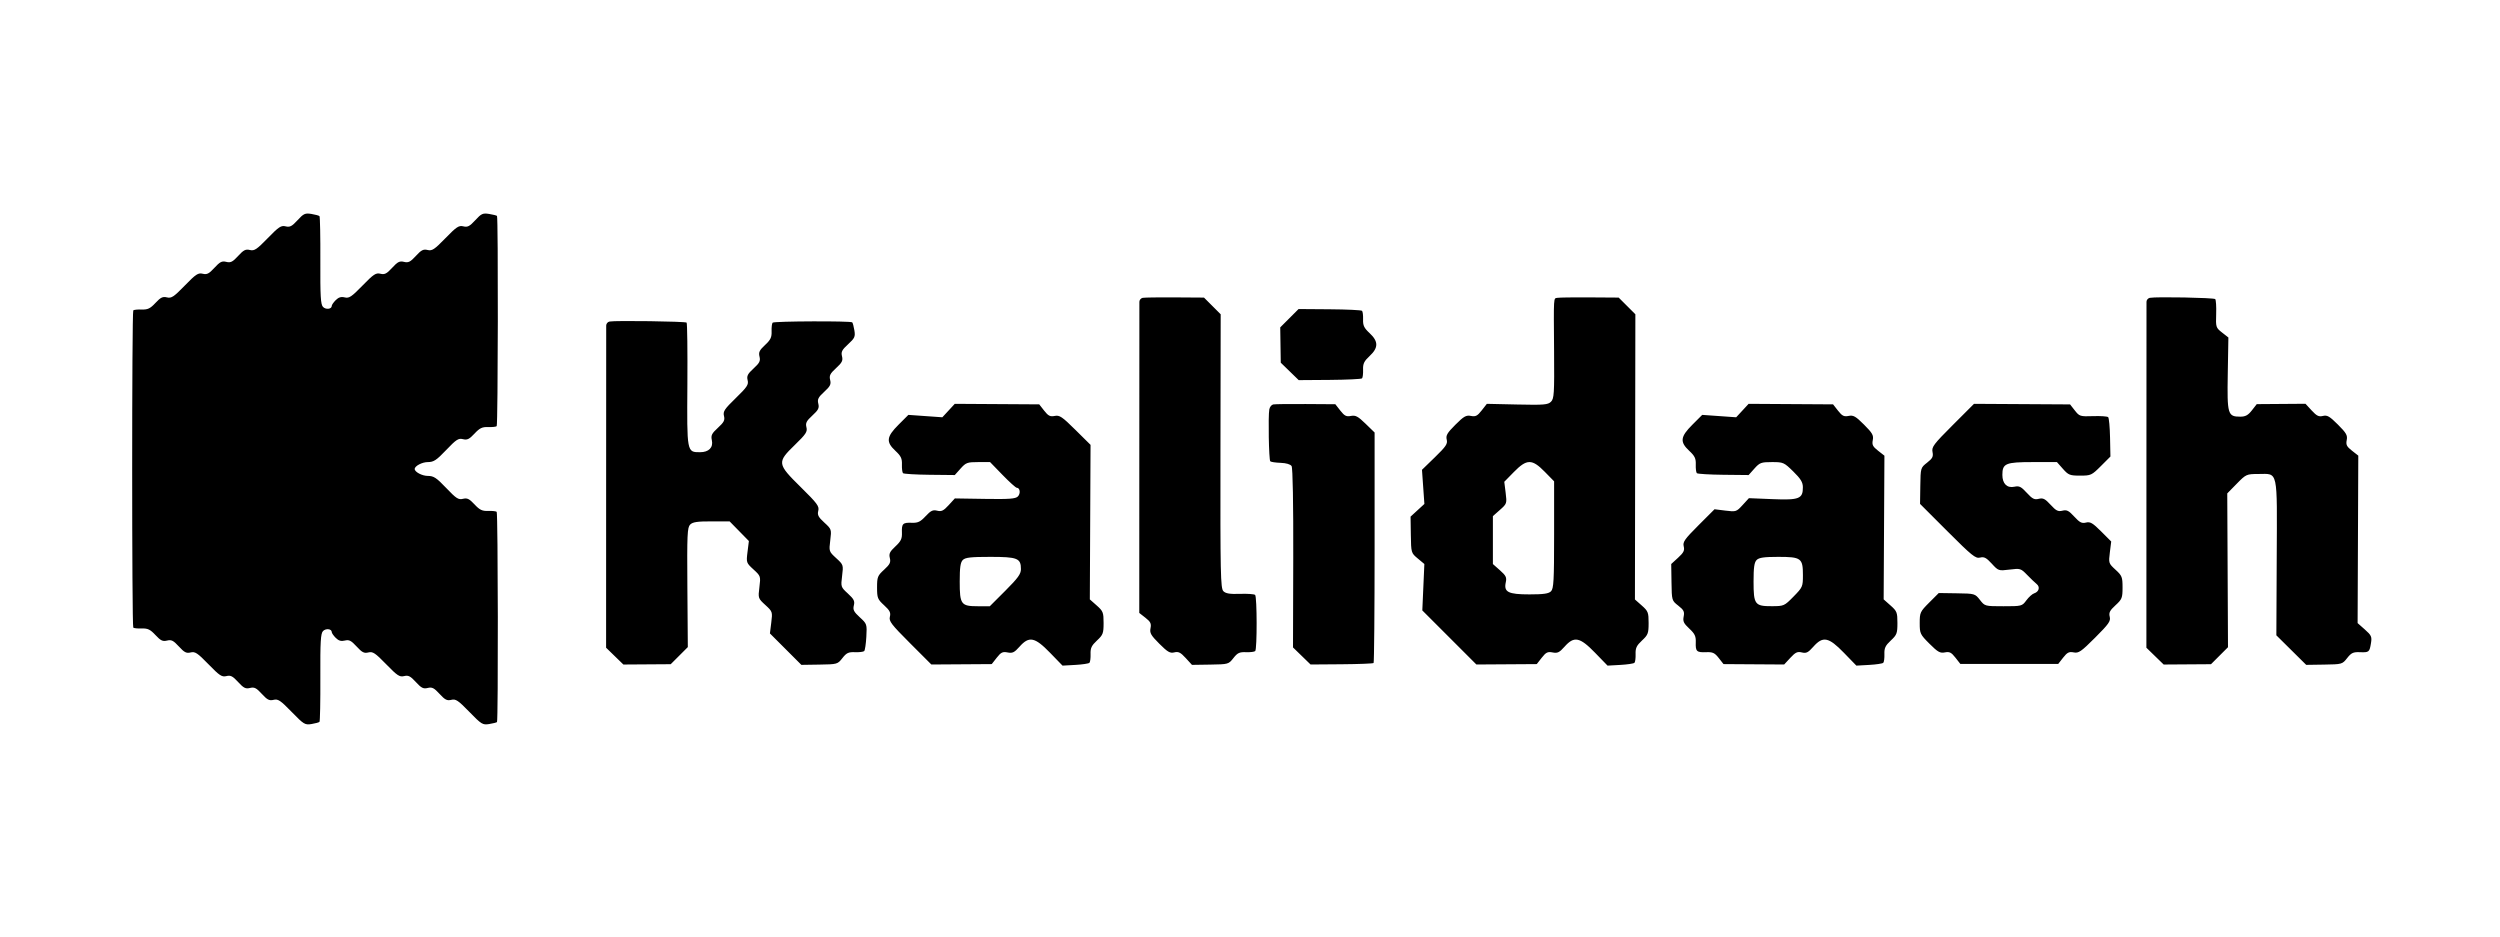
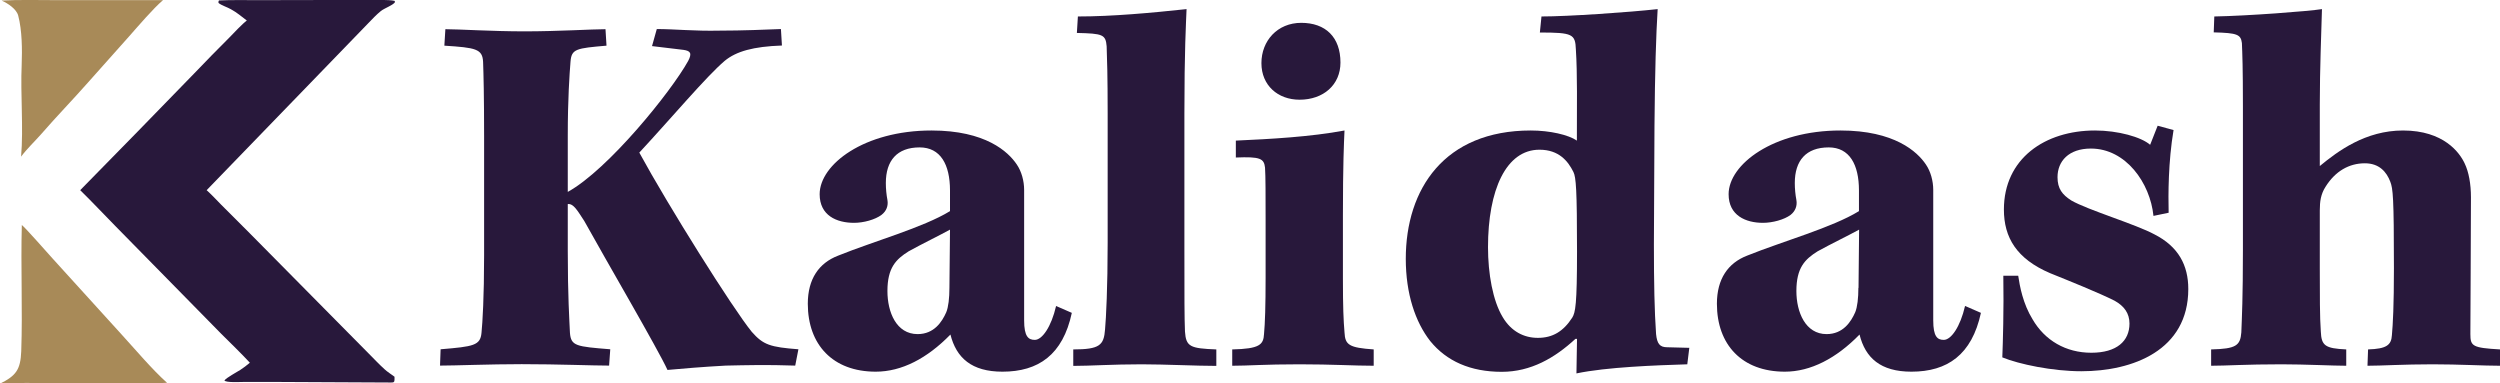
- <svg xmlns="http://www.w3.org/2000/svg" width="1266" height="474" viewBox="0 0 1266 474" version="1.1">
-   <path d="M 150.676 111.517 C 147.830 114.623, 146.781 115.162, 144.629 114.622 C 142.370 114.055, 141.168 114.850, 135.577 120.609 C 129.998 126.355, 128.780 127.162, 126.537 126.599 C 124.407 126.064, 123.347 126.601, 120.589 129.612 C 117.805 132.651, 116.783 133.162, 114.589 132.612 C 112.396 132.061, 111.374 132.572, 108.589 135.612 C 105.825 138.629, 104.774 139.160, 102.629 138.622 C 100.370 138.055, 99.168 138.850, 93.577 144.609 C 87.998 150.355, 86.780 151.162, 84.537 150.599 C 82.428 150.069, 81.345 150.593, 78.723 153.408 C 76.086 156.240, 74.824 156.845, 71.781 156.737 C 69.735 156.665, 67.806 156.861, 67.494 157.173 C 66.752 157.914, 66.752 317.086, 67.494 317.827 C 67.806 318.139, 69.735 318.335, 71.781 318.263 C 74.824 318.155, 76.086 318.760, 78.723 321.592 C 81.371 324.435, 82.417 324.933, 84.589 324.388 C 86.783 323.838, 87.805 324.349, 90.589 327.388 C 93.347 330.399, 94.407 330.936, 96.537 330.401 C 98.780 329.838, 99.998 330.645, 105.577 336.391 C 111.168 342.150, 112.370 342.945, 114.629 342.378 C 116.774 341.840, 117.825 342.371, 120.589 345.388 C 123.374 348.428, 124.396 348.939, 126.589 348.388 C 128.783 347.838, 129.805 348.349, 132.589 351.388 C 135.347 354.399, 136.407 354.936, 138.537 354.401 C 140.783 353.838, 142.005 354.653, 147.672 360.489 C 153.815 366.816, 154.428 367.192, 157.731 366.656 C 159.665 366.342, 161.489 365.844, 161.785 365.549 C 162.080 365.253, 162.277 355.113, 162.224 343.014 C 162.143 324.927, 162.387 320.756, 163.592 319.551 C 165.067 318.076, 168 318.446, 168 320.107 C 168 320.598, 168.907 321.907, 170.015 323.015 C 171.477 324.477, 172.744 324.851, 174.632 324.378 C 176.773 323.840, 177.826 324.372, 180.589 327.388 C 183.347 330.399, 184.407 330.936, 186.537 330.401 C 188.780 329.838, 189.998 330.645, 195.577 336.391 C 201.168 342.150, 202.370 342.945, 204.629 342.378 C 206.774 341.840, 207.825 342.371, 210.589 345.388 C 213.374 348.428, 214.396 348.939, 216.589 348.388 C 218.783 347.838, 219.805 348.349, 222.589 351.388 C 225.347 354.399, 226.407 354.936, 228.537 354.401 C 230.783 353.838, 232.005 354.653, 237.672 360.489 C 243.815 366.816, 244.428 367.192, 247.731 366.656 C 249.665 366.342, 251.442 365.892, 251.678 365.655 C 252.341 364.992, 252.189 259.855, 251.524 259.191 C 251.202 258.869, 249.265 258.665, 247.219 258.737 C 244.176 258.845, 242.914 258.240, 240.277 255.408 C 237.639 252.576, 236.579 252.068, 234.430 252.607 C 232.154 253.178, 231.032 252.452, 225.970 247.133 C 220.996 241.905, 219.619 241, 216.639 241 C 213.769 241, 210 239.013, 210 237.500 C 210 235.987, 213.769 234, 216.639 234 C 219.619 234, 220.996 233.095, 225.970 227.867 C 231.032 222.548, 232.154 221.822, 234.430 222.393 C 236.579 222.932, 237.639 222.424, 240.277 219.592 C 242.914 216.760, 244.176 216.155, 247.219 216.263 C 249.265 216.335, 251.202 216.131, 251.524 215.809 C 252.189 215.145, 252.341 110.008, 251.678 109.345 C 251.442 109.108, 249.644 108.654, 247.684 108.336 C 244.505 107.820, 243.748 108.164, 240.676 111.517 C 237.830 114.623, 236.781 115.162, 234.629 114.622 C 232.370 114.055, 231.168 114.850, 225.577 120.609 C 219.998 126.355, 218.780 127.162, 216.537 126.599 C 214.407 126.064, 213.347 126.601, 210.589 129.612 C 207.805 132.651, 206.783 133.162, 204.589 132.612 C 202.396 132.061, 201.374 132.572, 198.589 135.612 C 195.825 138.629, 194.774 139.160, 192.629 138.622 C 190.370 138.055, 189.168 138.850, 183.577 144.609 C 178.042 150.310, 176.769 151.159, 174.580 150.609 C 172.751 150.150, 171.461 150.539, 170.015 151.985 C 168.907 153.093, 168 154.402, 168 154.893 C 168 156.554, 165.067 156.924, 163.592 155.449 C 162.387 154.244, 162.143 150.073, 162.224 131.986 C 162.277 119.887, 162.080 109.747, 161.785 109.451 C 161.489 109.156, 159.644 108.654, 157.684 108.336 C 154.505 107.820, 153.748 108.164, 150.676 111.517 M 578.674 150.823 C 577.753 151.001, 576.991 151.901, 576.981 152.823 C 576.971 153.745, 576.954 189.576, 576.944 232.446 L 576.927 310.392 580.059 312.843 C 582.638 314.862, 583.091 315.795, 582.624 318.128 C 582.141 320.545, 582.797 321.702, 587.082 325.987 C 591.293 330.198, 592.522 330.907, 594.670 330.368 C 596.750 329.846, 597.834 330.381, 600.424 333.208 L 603.616 336.692 612.871 336.552 C 621.998 336.415, 622.160 336.369, 624.593 333.261 C 626.673 330.604, 627.677 330.133, 630.986 330.265 C 633.145 330.351, 635.241 330.092, 635.643 329.690 C 636.626 328.707, 636.584 302.249, 635.598 301.271 C 635.171 300.847, 631.735 300.604, 627.964 300.732 C 622.798 300.907, 620.715 300.572, 619.517 299.374 C 618.092 297.949, 617.939 290.591, 618.041 228.469 L 618.155 159.155 613.928 154.928 L 609.700 150.700 595.024 150.600 C 586.953 150.545, 579.595 150.645, 578.674 150.823 M 788.674 150.823 C 786.651 151.214, 786.770 149.282, 786.988 178.095 C 787.149 199.355, 786.994 201.863, 785.421 203.436 C 783.880 204.977, 781.879 205.141, 768.309 204.841 L 752.942 204.500 750.324 207.846 C 748.143 210.632, 747.232 211.096, 744.872 210.624 C 742.455 210.141, 741.298 210.797, 737.013 215.082 C 732.845 219.250, 732.096 220.535, 732.619 222.618 C 733.156 224.757, 732.273 226.077, 726.670 231.517 L 720.091 237.905 720.701 246.553 L 721.311 255.200 717.810 258.408 L 714.308 261.616 714.447 270.812 C 714.585 279.957, 714.604 280.024, 717.941 282.809 L 721.296 285.611 720.777 297.365 L 720.259 309.118 733.949 322.809 L 747.640 336.500 762.928 336.399 L 778.216 336.298 780.755 333.053 C 782.894 330.321, 783.759 329.902, 786.239 330.398 C 788.714 330.893, 789.675 330.431, 792.275 327.493 C 797.123 322.017, 799.996 322.583, 807.718 330.536 L 814.064 337.073 820.522 336.713 C 824.074 336.515, 827.298 336.035, 827.687 335.646 C 828.076 335.257, 828.335 333.265, 828.263 331.219 C 828.156 328.195, 828.760 326.914, 831.494 324.366 C 834.560 321.510, 834.857 320.724, 834.857 315.468 C 834.857 310.148, 834.590 309.466, 831.393 306.636 L 827.930 303.570 828.039 231.359 L 828.149 159.149 823.925 154.925 L 819.700 150.700 805.024 150.600 C 796.953 150.545, 789.595 150.645, 788.674 150.823 M 1088.673 150.823 C 1087.753 151.001, 1086.992 151.901, 1086.983 152.823 C 1086.974 153.745, 1086.959 193.540, 1086.950 241.255 L 1086.934 328.010 1091.310 332.263 L 1095.685 336.516 1107.667 336.433 L 1119.649 336.351 1123.952 332.048 L 1128.255 327.745 1128.069 288.803 L 1127.883 249.860 1132.692 244.956 C 1137.412 240.141, 1137.613 240.051, 1143.679 240.026 C 1153.768 239.984, 1153.143 237.113, 1152.931 282.492 L 1152.748 321.727 1160.302 329.207 L 1167.856 336.688 1176.991 336.550 C 1185.984 336.415, 1186.165 336.364, 1188.593 333.261 C 1190.673 330.604, 1191.677 330.133, 1194.986 330.265 C 1199.682 330.452, 1199.922 330.258, 1200.669 325.651 C 1201.192 322.431, 1200.867 321.712, 1197.573 318.795 L 1193.893 315.537 1194.066 273.138 L 1194.239 230.738 1191.024 228.222 C 1188.364 226.140, 1187.907 225.216, 1188.376 222.872 C 1188.859 220.455, 1188.203 219.298, 1183.918 215.013 C 1179.707 210.802, 1178.478 210.093, 1176.330 210.632 C 1174.258 211.152, 1173.167 210.623, 1170.634 207.872 L 1167.500 204.468 1155.161 204.560 L 1142.823 204.653 1140.339 207.826 C 1138.428 210.267, 1137.080 211, 1134.499 211 C 1128.113 211, 1127.789 209.893, 1128.141 189.295 L 1128.455 170.907 1125.246 168.395 C 1122.137 165.962, 1122.044 165.670, 1122.268 159.031 C 1122.396 155.263, 1122.178 151.854, 1121.785 151.458 C 1121.082 150.749, 1091.948 150.191, 1088.673 150.823 M 652.953 161.142 L 648.311 165.784 648.446 174.726 L 648.580 183.667 653.124 188.083 L 657.668 192.500 673.369 192.382 C 682.004 192.317, 689.368 191.966, 689.732 191.601 C 690.096 191.237, 690.335 189.265, 690.263 187.219 C 690.155 184.181, 690.760 182.914, 693.566 180.301 C 698.077 176.098, 698.077 172.902, 693.566 168.699 C 690.760 166.086, 690.155 164.819, 690.263 161.781 C 690.335 159.735, 690.096 157.763, 689.732 157.399 C 689.368 157.034, 681.987 156.683, 673.332 156.618 L 657.594 156.500 652.953 161.142 M 308.672 162.823 C 307.753 163.001, 306.992 163.901, 306.982 164.823 C 306.972 165.745, 306.956 202.839, 306.946 247.253 L 306.929 328.006 311.307 332.261 L 315.685 336.516 327.667 336.433 L 339.649 336.351 343.980 332.020 L 348.310 327.690 348.087 297.484 C 347.889 270.639, 348.047 267.096, 349.504 265.639 C 350.789 264.354, 353.125 264.006, 360.321 264.026 L 369.500 264.051 374.367 269.014 L 379.233 273.978 378.546 279.475 C 377.871 284.882, 377.921 285.029, 381.560 288.364 C 385.215 291.712, 385.252 291.824, 384.560 297.364 C 383.868 302.903, 383.905 303.015, 387.560 306.364 C 391.201 309.699, 391.250 309.844, 390.573 315.259 L 389.886 320.764 397.848 328.727 L 405.810 336.689 414.968 336.551 C 423.987 336.415, 424.164 336.365, 426.593 333.261 C 428.673 330.604, 429.677 330.133, 432.986 330.265 C 435.145 330.351, 437.236 330.097, 437.632 329.701 C 438.029 329.304, 438.516 326.053, 438.715 322.475 C 439.072 316.076, 439.018 315.914, 435.401 312.601 C 432.350 309.805, 431.837 308.784, 432.388 306.589 C 432.939 304.396, 432.428 303.374, 429.395 300.596 C 425.791 297.293, 425.749 297.167, 426.440 291.636 C 427.132 286.097, 427.095 285.985, 423.440 282.636 C 419.785 279.288, 419.748 279.176, 420.440 273.636 C 421.132 268.095, 421.095 267.985, 417.433 264.630 C 414.384 261.837, 413.840 260.773, 414.374 258.648 C 414.945 256.371, 413.889 254.945, 405.511 246.689 C 393.509 234.861, 393.408 234.145, 402.516 225.302 C 408.159 219.823, 408.944 218.627, 408.378 216.371 C 407.840 214.226, 408.371 213.175, 411.388 210.411 C 414.428 207.626, 414.939 206.604, 414.388 204.411 C 413.838 202.217, 414.349 201.195, 417.388 198.411 C 420.428 195.626, 420.939 194.604, 420.388 192.411 C 419.838 190.217, 420.349 189.195, 423.388 186.411 C 426.428 183.626, 426.939 182.604, 426.388 180.411 C 425.836 178.210, 426.354 177.190, 429.483 174.324 C 432.836 171.252, 433.180 170.495, 432.664 167.316 C 432.346 165.356, 431.855 163.522, 431.573 163.240 C 430.806 162.473, 392.045 162.621, 391.272 163.394 C 390.906 163.761, 390.665 165.735, 390.737 167.781 C 390.845 170.824, 390.240 172.086, 387.408 174.723 C 384.565 177.371, 384.067 178.417, 384.612 180.589 C 385.162 182.783, 384.651 183.805, 381.612 186.589 C 378.601 189.347, 378.064 190.407, 378.599 192.537 C 379.162 194.780, 378.355 195.998, 372.609 201.577 C 366.850 207.168, 366.055 208.370, 366.622 210.629 C 367.161 212.778, 366.626 213.828, 363.562 216.635 C 360.426 219.508, 359.947 220.480, 360.477 222.894 C 361.293 226.612, 358.956 229, 354.500 229 C 347.807 229, 347.849 229.226, 348.088 194.850 C 348.206 177.865, 348.031 163.698, 347.700 163.367 C 347.077 162.744, 311.636 162.250, 308.672 162.823 M 480.350 207.906 L 477.200 211.311 468.599 210.704 L 459.998 210.097 454.999 215.096 C 448.902 221.193, 448.594 223.793, 453.434 228.301 C 456.240 230.914, 456.845 232.181, 456.737 235.219 C 456.665 237.265, 456.911 239.245, 457.285 239.619 C 457.659 239.993, 463.711 240.359, 470.733 240.432 L 483.500 240.566 486.434 237.283 C 489.133 234.263, 489.849 234, 495.370 234 L 501.372 234 507.682 240.500 C 511.154 244.075, 514.397 247, 514.890 247 C 516.557 247, 516.925 249.933, 515.443 251.414 C 514.253 252.604, 511.056 252.840, 498.752 252.643 L 483.533 252.399 480.383 255.837 C 477.792 258.665, 476.763 259.157, 474.589 258.612 C 472.417 258.067, 471.371 258.565, 468.723 261.408 C 466.086 264.240, 464.824 264.845, 461.781 264.737 C 457.144 264.573, 456.573 265.144, 456.737 269.781 C 456.845 272.824, 456.240 274.086, 453.408 276.723 C 450.565 279.371, 450.067 280.417, 450.612 282.589 C 451.160 284.775, 450.657 285.799, 447.709 288.500 C 444.415 291.517, 444.143 292.205, 444.143 297.500 C 444.143 302.795, 444.415 303.483, 447.709 306.500 C 450.604 309.152, 451.155 310.246, 450.636 312.315 C 450.074 314.552, 451.315 316.181, 460.814 325.681 L 471.633 336.500 486.924 336.399 L 502.216 336.298 504.755 333.053 C 506.894 330.321, 507.759 329.902, 510.239 330.398 C 512.714 330.893, 513.675 330.431, 516.275 327.493 C 521.123 322.017, 523.996 322.583, 531.718 330.536 L 538.064 337.073 544.522 336.713 C 548.074 336.515, 551.298 336.035, 551.687 335.646 C 552.076 335.257, 552.335 333.265, 552.263 331.219 C 552.156 328.195, 552.760 326.914, 555.494 324.366 C 558.560 321.510, 558.857 320.724, 558.857 315.468 C 558.857 310.141, 558.592 309.468, 555.372 306.617 L 551.887 303.532 552.070 264.403 L 552.252 225.273 544.576 217.672 C 537.842 211.003, 536.556 210.139, 534.097 210.631 C 531.790 211.092, 530.850 210.623, 528.782 207.980 L 526.269 204.770 504.884 204.635 L 483.500 204.500 480.350 207.906 M 644.769 204.805 C 643.900 204.973, 643.004 206.098, 642.778 207.305 C 642.142 210.701, 642.550 232.884, 643.262 233.596 C 643.610 233.944, 645.965 234.298, 648.496 234.383 C 651.315 234.478, 653.471 235.111, 654.062 236.019 C 654.653 236.924, 654.979 255.082, 654.902 282.678 L 654.776 327.857 659.222 332.178 L 663.668 336.500 679.369 336.382 C 688.004 336.317, 695.301 336.033, 695.583 335.750 C 695.866 335.468, 696.098 309.089, 696.099 277.130 L 696.101 219.024 691.496 214.548 C 687.657 210.817, 686.425 210.165, 684.092 210.632 C 681.787 211.093, 680.847 210.620, 678.755 207.947 L 676.216 204.702 661.282 204.601 C 653.069 204.546, 645.637 204.637, 644.769 204.805 M 882.350 207.906 L 879.200 211.311 870.599 210.704 L 861.998 210.097 856.999 215.096 C 850.902 221.193, 850.594 223.793, 855.434 228.301 C 858.240 230.914, 858.845 232.181, 858.737 235.219 C 858.665 237.265, 858.911 239.245, 859.285 239.619 C 859.659 239.993, 865.711 240.359, 872.733 240.432 L 885.500 240.566 888.434 237.283 C 891.127 234.270, 891.856 234, 897.313 234 C 903.058 234, 903.420 234.159, 908.103 238.750 C 911.858 242.431, 912.954 244.216, 912.974 246.679 C 913.022 252.574, 911.138 253.321, 897.624 252.765 L 885.649 252.272 882.448 255.766 C 879.325 259.175, 879.110 259.244, 873.741 258.573 L 868.236 257.886 860.115 266.006 C 853.077 273.045, 852.079 274.468, 852.635 276.680 C 853.154 278.748, 852.613 279.840, 849.792 282.424 L 846.308 285.616 846.448 294.871 C 846.587 304.089, 846.600 304.137, 849.889 306.710 C 852.667 308.884, 853.099 309.757, 852.608 312.210 C 852.124 314.628, 852.608 315.668, 855.447 318.312 C 858.240 320.914, 858.845 322.183, 858.737 325.219 C 858.572 329.895, 859.161 330.458, 864.014 330.265 C 867.309 330.134, 868.329 330.606, 870.362 333.203 L 872.784 336.298 888.142 336.399 L 903.500 336.500 906.634 333.112 C 909.215 330.321, 910.237 329.843, 912.440 330.395 C 914.665 330.954, 915.635 330.476, 918.240 327.533 C 923.127 322.013, 925.980 322.567, 933.718 330.536 L 940.064 337.073 946.522 336.713 C 950.074 336.515, 953.298 336.035, 953.687 335.646 C 954.076 335.257, 954.335 333.265, 954.263 331.219 C 954.156 328.195, 954.760 326.914, 957.494 324.366 C 960.560 321.510, 960.857 320.724, 960.857 315.468 C 960.857 310.140, 960.593 309.469, 957.369 306.615 L 953.881 303.526 954.076 267.145 L 954.272 230.763 951.040 228.234 C 948.365 226.140, 947.906 225.218, 948.376 222.872 C 948.859 220.457, 948.205 219.300, 943.952 215.048 C 939.700 210.795, 938.543 210.141, 936.128 210.624 C 933.784 211.093, 932.860 210.636, 930.782 207.980 L 928.269 204.770 906.884 204.635 L 885.500 204.500 882.350 207.906 M 988.848 215.285 C 979.166 224.968, 978.121 226.357, 978.627 228.887 C 979.095 231.224, 978.627 232.147, 975.889 234.290 C 972.605 236.860, 972.587 236.924, 972.449 246.022 L 972.312 255.171 986.227 269.087 C 998.555 281.414, 1000.433 282.929, 1002.688 282.364 C 1004.764 281.842, 1005.859 282.408, 1008.630 285.433 C 1011.985 289.095, 1012.095 289.132, 1017.636 288.440 C 1023.081 287.759, 1023.343 287.838, 1026.527 291.119 C 1028.332 292.979, 1030.511 295.066, 1031.370 295.757 C 1033.208 297.237, 1032.540 299.694, 1030.088 300.472 C 1029.138 300.773, 1027.366 302.366, 1026.151 304.010 C 1023.969 306.961, 1023.818 307, 1014.543 307 C 1005.155 307, 1005.142 306.997, 1002.636 303.794 C 1000.155 300.624, 1000.022 300.586, 990.955 300.449 L 981.784 300.311 976.964 305.132 C 972.361 309.734, 972.143 310.204, 972.143 315.500 C 972.143 320.816, 972.349 321.254, 977.090 325.995 C 981.303 330.207, 982.459 330.858, 984.872 330.376 C 987.215 329.907, 988.140 330.364, 990.215 333.016 L 992.725 336.222 1017.500 336.222 L 1042.275 336.222 1044.785 333.016 C 1046.857 330.368, 1047.787 329.907, 1050.118 330.374 C 1052.614 330.873, 1053.869 330.010, 1060.973 322.905 C 1067.931 315.948, 1068.920 314.531, 1068.365 312.320 C 1067.845 310.245, 1068.393 309.155, 1071.291 306.500 C 1074.585 303.483, 1074.857 302.795, 1074.857 297.500 C 1074.857 292.207, 1074.584 291.517, 1071.298 288.507 C 1067.815 285.316, 1067.754 285.127, 1068.428 279.729 L 1069.117 274.213 1064.005 269.101 C 1059.714 264.809, 1058.482 264.092, 1056.330 264.632 C 1054.235 265.158, 1053.154 264.606, 1050.411 261.612 C 1047.626 258.572, 1046.604 258.061, 1044.411 258.612 C 1042.217 259.162, 1041.195 258.651, 1038.411 255.612 C 1035.626 252.572, 1034.604 252.061, 1032.411 252.612 C 1030.213 253.163, 1029.193 252.648, 1026.365 249.562 C 1023.492 246.426, 1022.520 245.947, 1020.106 246.477 C 1016.388 247.293, 1014 244.956, 1014 240.500 C 1014 234.680, 1015.610 234, 1029.387 234 L 1041.632 234 1044.667 237.429 C 1047.452 240.574, 1048.172 240.857, 1053.375 240.857 C 1058.823 240.857, 1059.239 240.666, 1063.884 236.021 L 1068.721 231.184 1068.528 221.593 C 1068.423 216.318, 1067.995 211.665, 1067.578 211.251 C 1067.162 210.838, 1063.737 210.604, 1059.969 210.732 C 1053.384 210.954, 1053.022 210.843, 1050.702 207.878 L 1048.287 204.793 1023.960 204.647 L 999.633 204.500 988.848 215.285 M 766.633 239.014 L 761.767 243.978 762.458 249.508 C 763.136 254.938, 763.084 255.097, 759.574 258.203 L 756 261.368 756 273.500 L 756 285.632 759.582 288.803 C 762.618 291.491, 763.068 292.415, 762.530 294.864 C 761.439 299.832, 763.718 301, 774.500 301 C 781.673 301, 784.224 300.633, 785.429 299.429 C 786.780 298.077, 787 294.064, 787 270.800 L 787 243.742 782.250 238.897 C 775.810 232.327, 773.171 232.347, 766.633 239.014 M 487.571 283.571 C 486.367 284.776, 486 287.327, 486 294.500 C 486 306.097, 486.664 307, 495.193 307 L 501.242 307 509.121 299.121 C 515.515 292.727, 517 290.668, 517 288.193 C 517 282.696, 515.259 282, 501.500 282 C 491.600 282, 488.830 282.312, 487.571 283.571 M 889.571 283.571 C 888.367 284.776, 888 287.327, 888 294.500 C 888 306.143, 888.648 307.010, 897.321 306.974 C 903.377 306.949, 903.595 306.852, 908.250 302.103 C 912.861 297.400, 913 297.080, 913 291.200 C 913 282.663, 912.099 282, 900.500 282 C 893.327 282, 890.776 282.367, 889.571 283.571" stroke="none" fill="currentColor" fill-rule="evenodd" />
+ <svg xmlns="http://www.w3.org/2000/svg" viewBox="0 0 173 26.5" width="173" height="26.5">
+   <g class="mark">
+     <path class="k-gold k-gold-top" fill="#a88a58" d="M1.51 15.57C1.74 15.74 3.34 17.56 3.64 17.89L8.40 23.13C9.38 24.20 10.50 25.54 11.56 26.49C11.09 26.52 10.60 26.51 10.12 26.51L3.64 26.51C2.56 26.51 1.06 26.47 0.00 26.55C1.11 26.00 1.42 25.58 1.47 24.31C1.57 21.41 1.43 18.48 1.51 15.57L1.51 15.57Z" />
+     <path class="k-gold k-gold-bottom" fill="#a88a58" d="M0.11 0.04C1.24 -0.03 2.82 0.01 3.97 0.01L11.28 0.01C10.60 0.59 9.56 1.81 8.94 2.51L6.08 5.72C5.04 6.90 3.90 8.07 2.86 9.27C2.43 9.76 1.83 10.33 1.46 10.84C1.63 8.83 1.41 6.53 1.50 4.49C1.54 3.43 1.53 2.10 1.26 1.08C1.14 0.62 0.53 0.22 0.11 0.04Z" />
+     <path class="k-chevron" fill="#28183b" d="M15.16 0.03C16.01 -0.01 17.04 0.01 17.91 0.01L22.81 0.00L25.55 0.00C26.00 0.00 26.92 -0.03 27.31 0.06L27.33 0.14C27.28 0.32 26.58 0.58 26.36 0.76C26.03 1.03 25.79 1.29 25.50 1.59L14.30 13.16C14.60 13.43 15.03 13.88 15.32 14.18L17.30 16.16L23.57 22.50L25.48 24.43C25.85 24.80 26.23 25.21 26.62 25.56C26.79 25.72 27.10 25.92 27.30 26.07C27.30 26.19 27.31 26.29 27.28 26.40C27.20 26.48 27.22 26.46 27.07 26.47L19.08 26.43L16.89 26.43C16.64 26.43 15.64 26.49 15.53 26.33C15.67 26.13 16.38 25.76 16.64 25.59C16.87 25.44 17.08 25.28 17.29 25.10C16.68 24.44 15.95 23.74 15.31 23.10L11.96 19.69L8.00 15.66C7.19 14.84 6.38 13.97 5.55 13.16C8.20 10.47 10.83 7.77 13.46 5.06C14.25 4.23 15.05 3.42 15.86 2.61C16.15 2.31 16.78 1.64 17.08 1.42C16.69 1.13 16.42 0.88 15.98 0.64C15.74 0.50 15.32 0.37 15.13 0.21C15.10 0.12 15.11 0.15 15.15 0.03L15.16 0.03Z" />
+   </g>
+   <g class="word">
+     <path class="l l-K" fill="#28183b" d="M33.50 17.68L33.50 9.43C33.50 6.68 33.46 5.10 33.43 4.29C33.39 3.38 32.92 3.30 30.75 3.16L30.82 2.02C31.74 2.02 34.05 2.17 36.29 2.17C38.63 2.17 40.98 2.02 41.90 2.02L41.97 3.16C39.88 3.34 39.55 3.38 39.48 4.26C39.41 5.14 39.29 6.83 39.29 9.39L39.29 13.28C42.08 11.74 46.44 6.35 47.62 4.22C47.91 3.67 47.77 3.52 47.29 3.45L45.12 3.19L45.45 2.01C46.66 2.01 48.09 2.16 49.78 2.12C51.39 2.12 53.01 2.05 54.04 2.01L54.11 3.15C52.13 3.22 50.95 3.55 50.15 4.21C48.86 5.31 46.55 8.07 44.24 10.56C46.26 14.27 50.70 21.34 52.02 22.96C52.82 23.87 53.30 24.02 55.25 24.17L55.03 25.30C53.05 25.23 51.65 25.27 50.22 25.30C48.72 25.38 47.03 25.52 46.19 25.60C45.56 24.21 41.89 17.93 40.43 15.29C39.95 14.56 39.69 14.08 39.29 14.12L39.29 17.38C39.29 20.50 39.40 22.11 39.44 23.03C39.51 23.95 39.88 23.98 42.23 24.17L42.15 25.30C41.02 25.30 38.63 25.20 36.10 25.20C33.90 25.20 31.48 25.30 30.45 25.30L30.49 24.17C32.77 23.98 33.24 23.91 33.32 23.03C33.39 22.33 33.50 20.57 33.50 17.67L33.50 17.68Z" />
+     <path class="l l-a" fill="#28183b" d="M73.07 21.17L74.17 21.65C73.55 24.55 71.86 25.72 69.37 25.72C67.24 25.72 66.18 24.77 65.77 23.15C64.16 24.80 62.40 25.72 60.60 25.72C57.63 25.72 55.90 23.85 55.90 21.02C55.90 19.30 56.67 18.20 58.00 17.69C60.45 16.70 63.90 15.74 65.74 14.61L65.74 13.18C65.74 11.38 65.08 10.20 63.64 10.20C62.07 10.20 61.30 11.12 61.30 12.66C61.30 13.07 61.34 13.47 61.41 13.84C61.48 14.24 61.34 14.61 61.00 14.87C60.56 15.20 59.76 15.42 59.10 15.42C57.89 15.42 56.72 14.91 56.72 13.44C56.72 11.38 59.80 9.03 64.46 9.03C68.20 9.03 69.77 10.50 70.36 11.38C70.69 11.86 70.87 12.52 70.87 13.14L70.87 22.17C70.87 23.30 71.17 23.52 71.61 23.52C72.12 23.52 72.75 22.61 73.08 21.18L73.07 21.17ZM65.70 19.92L65.74 15.89C65.00 16.30 63.80 16.88 62.88 17.39C62.00 17.94 61.41 18.53 61.41 20.14C61.41 21.61 62.03 23.12 63.50 23.12C64.64 23.12 65.19 22.27 65.48 21.61C65.63 21.25 65.70 20.62 65.70 19.92L65.70 19.92Z" />
+     <path class="l l-l" fill="#28183b" d="M74.52 2.28L74.59 1.14C76.97 1.14 79.69 0.89 82.11 0.63C82.07 1.66 81.96 3.49 81.96 7.86L81.96 17.18C81.96 20.63 81.96 21.98 82.00 22.94C82.07 24.00 82.37 24.11 84.17 24.18L84.17 25.32C82.81 25.32 80.58 25.21 79.00 25.21C76.98 25.21 75.44 25.32 74.27 25.32L74.27 24.18C76.10 24.18 76.39 23.89 76.47 22.79C76.54 22.02 76.65 19.89 76.65 16.81L76.65 7.86C76.65 5.22 76.61 4.08 76.58 3.20C76.51 2.39 76.32 2.32 74.52 2.28L74.52 2.28Z" />
+     <path class="l l-i" fill="#28183b" d="M90.04 1.58C91.73 1.58 92.76 2.57 92.76 4.33C92.76 5.87 91.58 6.90 89.93 6.90C88.43 6.90 87.29 5.91 87.29 4.37C87.29 2.83 88.39 1.58 90.05 1.58L90.04 1.58ZM95.06 24.18L95.06 25.31C93.71 25.31 92.20 25.21 89.93 25.21C87.47 25.21 86.40 25.31 85.27 25.31L85.27 24.18C87.17 24.14 87.43 23.85 87.47 23.12C87.54 22.38 87.58 21.17 87.58 19.19L87.58 15.19C87.58 13.58 87.58 12.18 87.54 11.60C87.47 10.97 87.21 10.83 85.52 10.90L85.52 9.73C87.94 9.62 90.69 9.47 93.04 9.03C93.00 9.91 92.93 11.38 92.93 14.90L92.93 19.26C92.93 21.31 92.97 22.16 93.04 23.00C93.08 23.88 93.37 24.06 95.06 24.18L95.06 24.18Z" />
+     <path class="l l-d" fill="#28183b" d="M106.56 2.24L106.67 1.14C108.51 1.14 112.73 0.85 114.71 0.63C114.60 2.39 114.52 4.96 114.49 8.70L114.45 16.92C114.45 19.60 114.49 21.54 114.60 23.12C114.67 23.78 114.85 24.03 115.37 24.03L116.90 24.07L116.76 25.21C114.56 25.28 111.19 25.40 109.09 25.84C109.09 25.10 109.13 24.11 109.13 23.45L109.02 23.45C107.59 24.77 105.94 25.73 103.92 25.73C101.75 25.73 100.10 24.99 98.97 23.60C97.94 22.28 97.28 20.33 97.28 17.91C97.28 13.07 99.96 9.03 105.93 9.03C107.25 9.03 108.54 9.33 109.12 9.73C109.12 7.46 109.16 5.07 109.05 3.42C109.01 2.36 108.83 2.25 106.56 2.25L106.56 2.24ZM102.97 17.10C102.97 18.94 103.30 20.81 103.99 21.95C104.58 22.94 105.46 23.38 106.42 23.38C107.44 23.38 108.18 22.94 108.80 21.98C109.02 21.62 109.13 21.07 109.13 17.40C109.13 13.11 109.06 12.26 108.88 11.90C108.51 11.16 107.89 10.36 106.53 10.36C104.22 10.36 102.97 13.14 102.97 17.11L102.97 17.10Z" />
+     <path class="l l-a2" fill="#28183b" d="M135.98 21.17L137.08 21.65C136.45 24.55 134.76 25.72 132.27 25.72C130.14 25.72 129.08 24.77 128.68 23.15C127.07 24.80 125.30 25.72 123.51 25.72C120.54 25.72 118.81 23.85 118.81 21.02C118.81 19.30 119.58 18.20 120.90 17.69C123.36 16.70 126.81 15.74 128.64 14.61L128.64 13.18C128.64 11.38 127.98 10.20 126.55 10.20C124.97 10.20 124.20 11.12 124.20 12.66C124.20 13.07 124.24 13.47 124.31 13.84C124.38 14.24 124.24 14.61 123.91 14.87C123.47 15.20 122.66 15.42 122.00 15.42C120.80 15.42 119.62 14.91 119.62 13.44C119.62 11.38 122.70 9.03 127.36 9.03C131.10 9.03 132.68 10.50 133.27 11.38C133.60 11.86 133.78 12.52 133.78 13.14L133.78 22.17C133.78 23.30 134.07 23.52 134.51 23.52C135.02 23.52 135.65 22.61 135.98 21.18L135.98 21.17ZM128.61 19.92L128.65 15.89C127.91 16.30 126.70 16.88 125.78 17.39C124.90 17.94 124.31 18.53 124.31 20.14C124.31 21.61 124.94 23.12 126.40 23.12C127.54 23.12 128.09 22.27 128.38 21.61C128.53 21.25 128.60 20.62 128.60 19.92L128.61 19.92Z" />
+     <path class="l l-s" fill="#28183b" d="M150.08 14.72L149.02 14.94C148.79 12.66 147.11 10.28 144.69 10.28C143.15 10.28 142.38 11.16 142.38 12.26C142.38 13.06 142.71 13.47 143.33 13.87C144.47 14.53 147.80 15.52 149.09 16.22C150.74 17.06 151.43 18.35 151.43 20.00C151.43 24.25 147.58 25.69 144.03 25.69C142.05 25.69 139.73 25.21 138.56 24.73C138.60 23.74 138.67 21.40 138.63 19.08L139.66 19.08C139.77 19.82 139.99 21.02 140.65 22.09C141.50 23.56 142.96 24.41 144.72 24.41C146.48 24.41 147.36 23.60 147.36 22.39C147.36 21.69 147.00 21.18 146.33 20.81C145.24 20.26 143.22 19.45 141.86 18.90C139.55 17.91 138.67 16.44 138.67 14.50C138.67 10.98 141.50 9.03 144.98 9.03C146.56 9.03 148.17 9.48 148.79 10.02L149.31 8.70L150.41 9.00C150.04 11.20 150.04 13.47 150.07 14.72L150.08 14.72Z" />
+     <path class="l l-h" fill="#28183b" d="M153.19 2.24L153.23 1.14C155.51 1.10 159.76 0.78 160.68 0.63C160.64 2.17 160.53 4.74 160.53 7.23L160.53 11.49C161.78 10.46 163.69 9.03 166.29 9.03C169.11 9.03 170.21 10.57 170.55 11.30C170.84 11.89 170.99 12.74 170.99 13.65C170.99 16.84 170.95 21.24 170.95 23.12C170.95 23.96 171.10 24.07 173.00 24.18L173.00 25.31C171.86 25.31 170.18 25.21 168.34 25.21C166.32 25.21 164.82 25.31 163.83 25.31L163.87 24.18C165.15 24.14 165.48 23.88 165.52 23.19C165.59 22.45 165.66 21.10 165.66 18.57C165.66 13.58 165.59 13.06 165.41 12.58C165.15 11.89 164.64 11.30 163.65 11.30C162.55 11.30 161.60 11.85 160.93 12.92C160.60 13.43 160.53 13.94 160.53 14.56L160.53 18.57C160.53 20.40 160.53 21.98 160.60 22.93C160.64 23.92 160.89 24.11 162.36 24.18L162.36 25.31C161.44 25.31 159.50 25.21 157.88 25.21C155.39 25.21 154.07 25.31 153.01 25.31L153.01 24.18C154.73 24.14 155.03 23.92 155.10 23.00C155.14 21.97 155.21 20.58 155.21 17.31L155.21 7.34C155.21 4.66 155.17 3.71 155.14 2.98C155.06 2.39 154.84 2.28 153.19 2.24Z" />
+   </g>
</svg>
